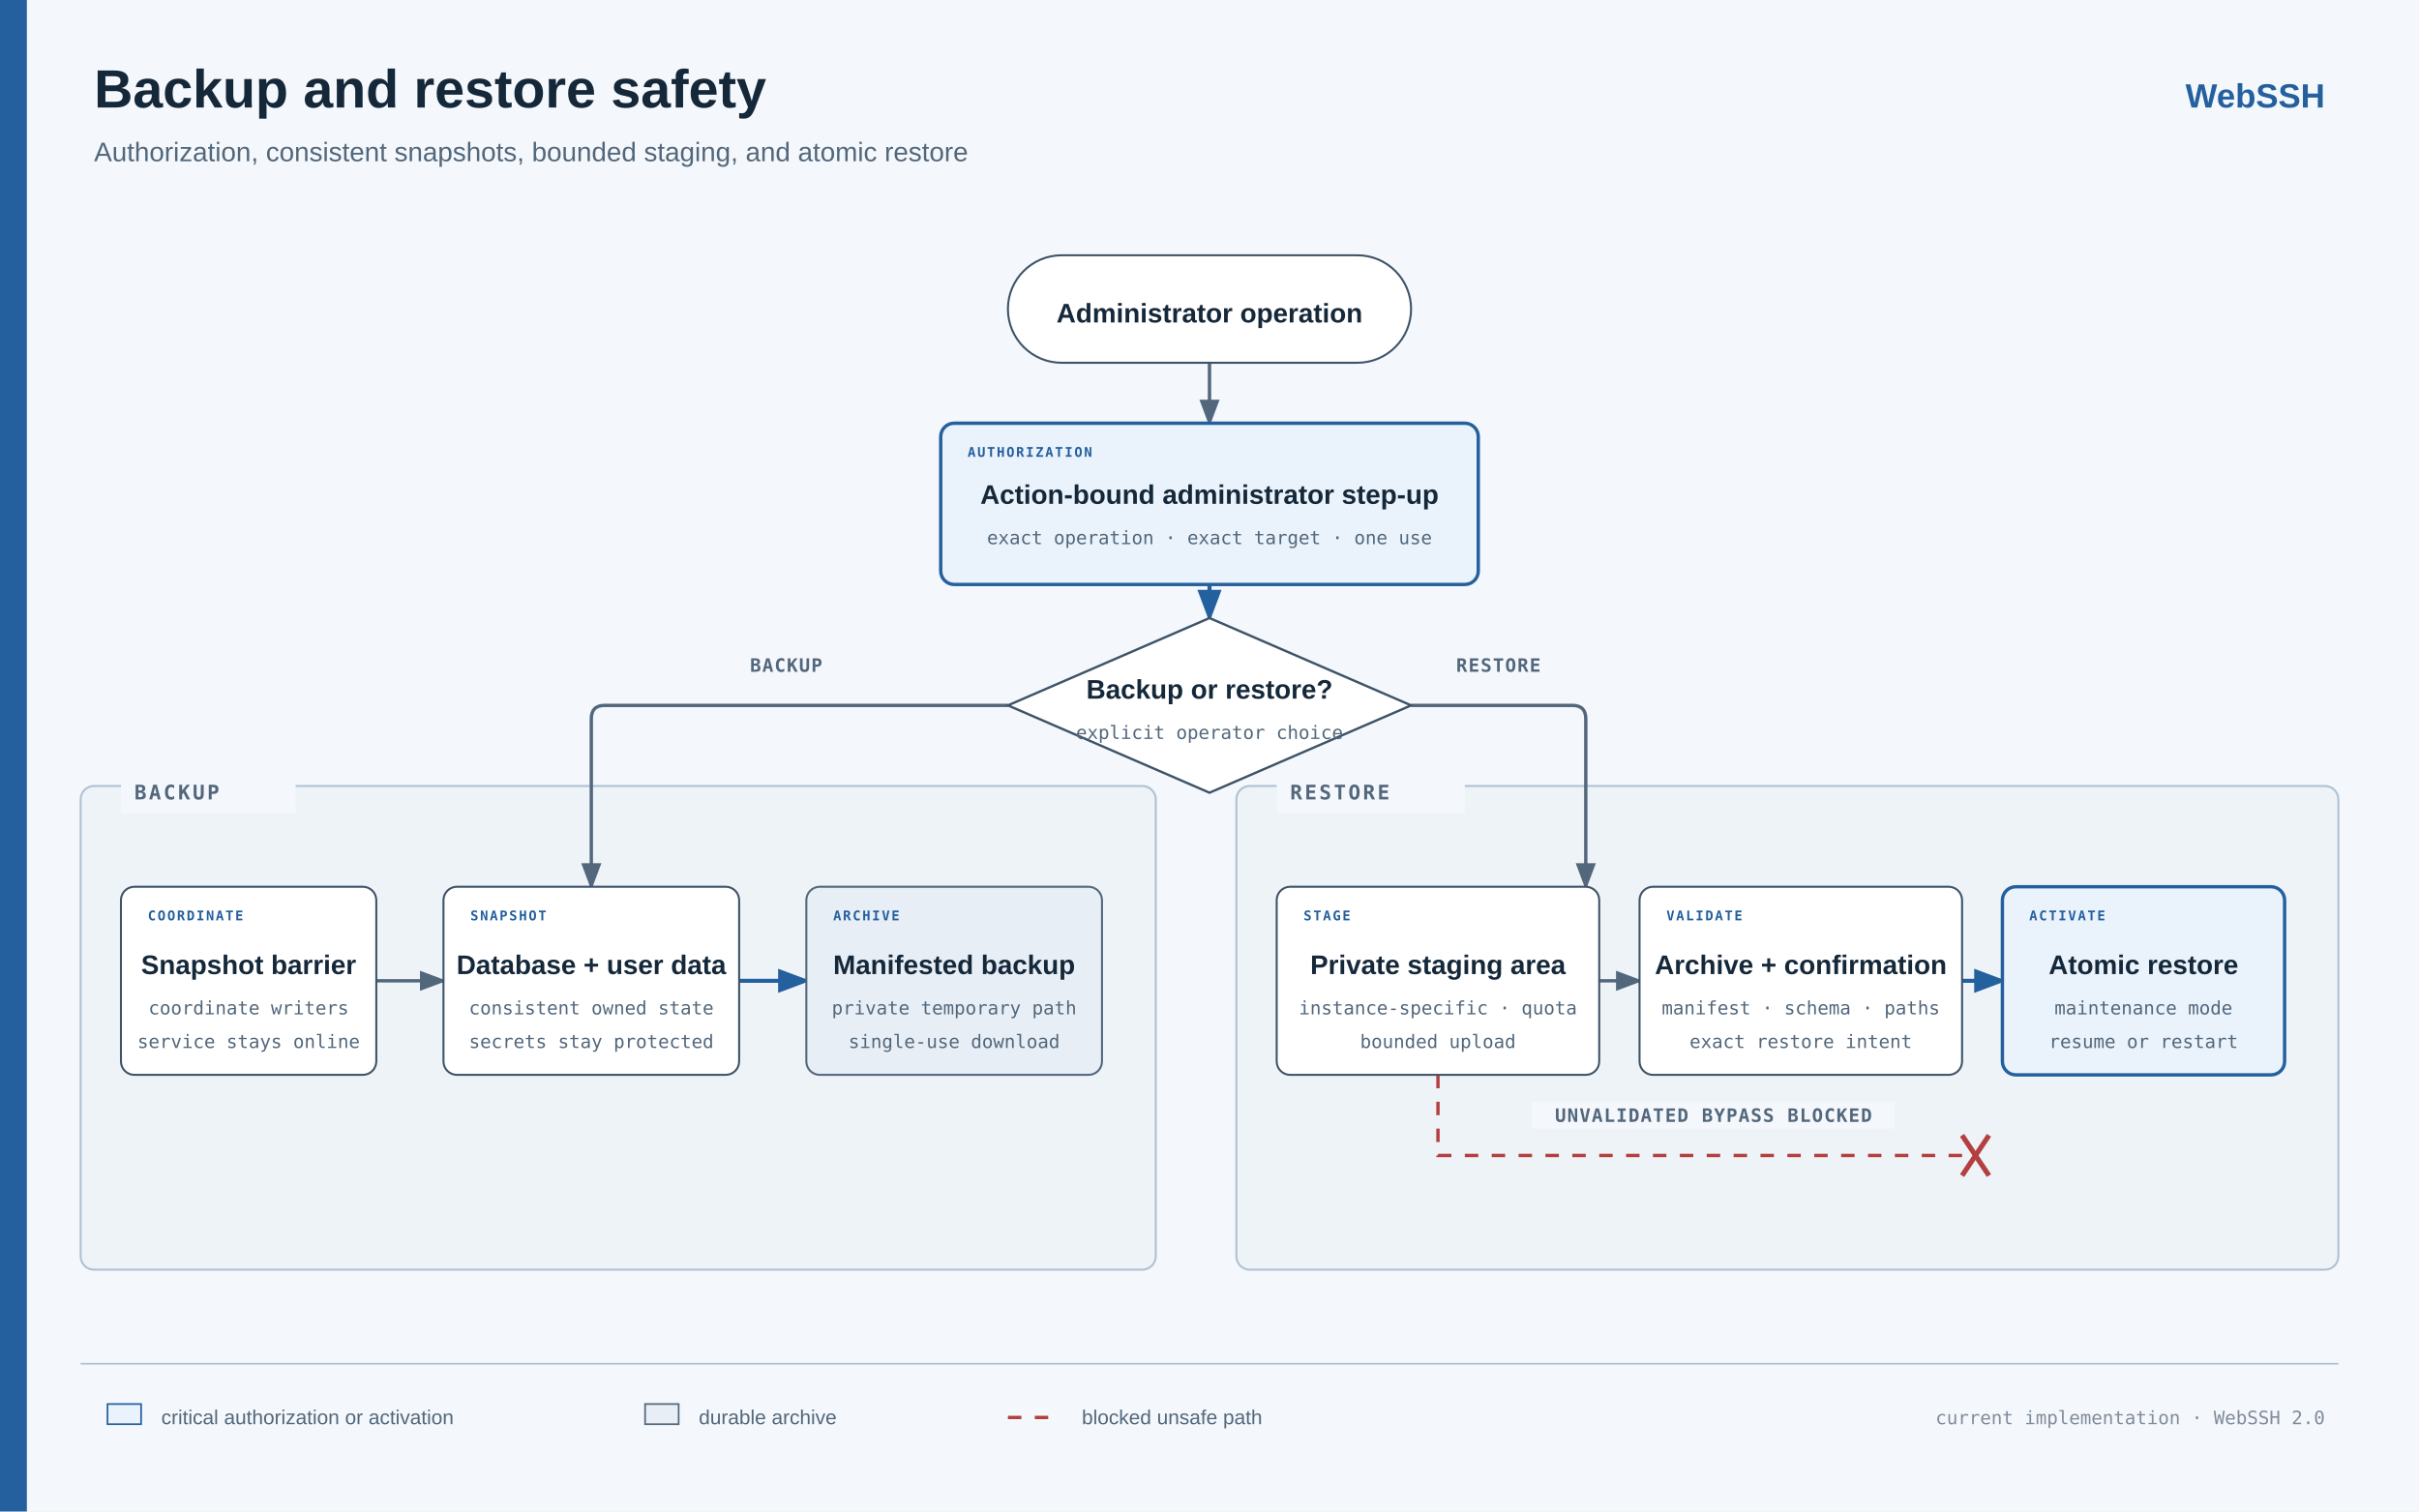
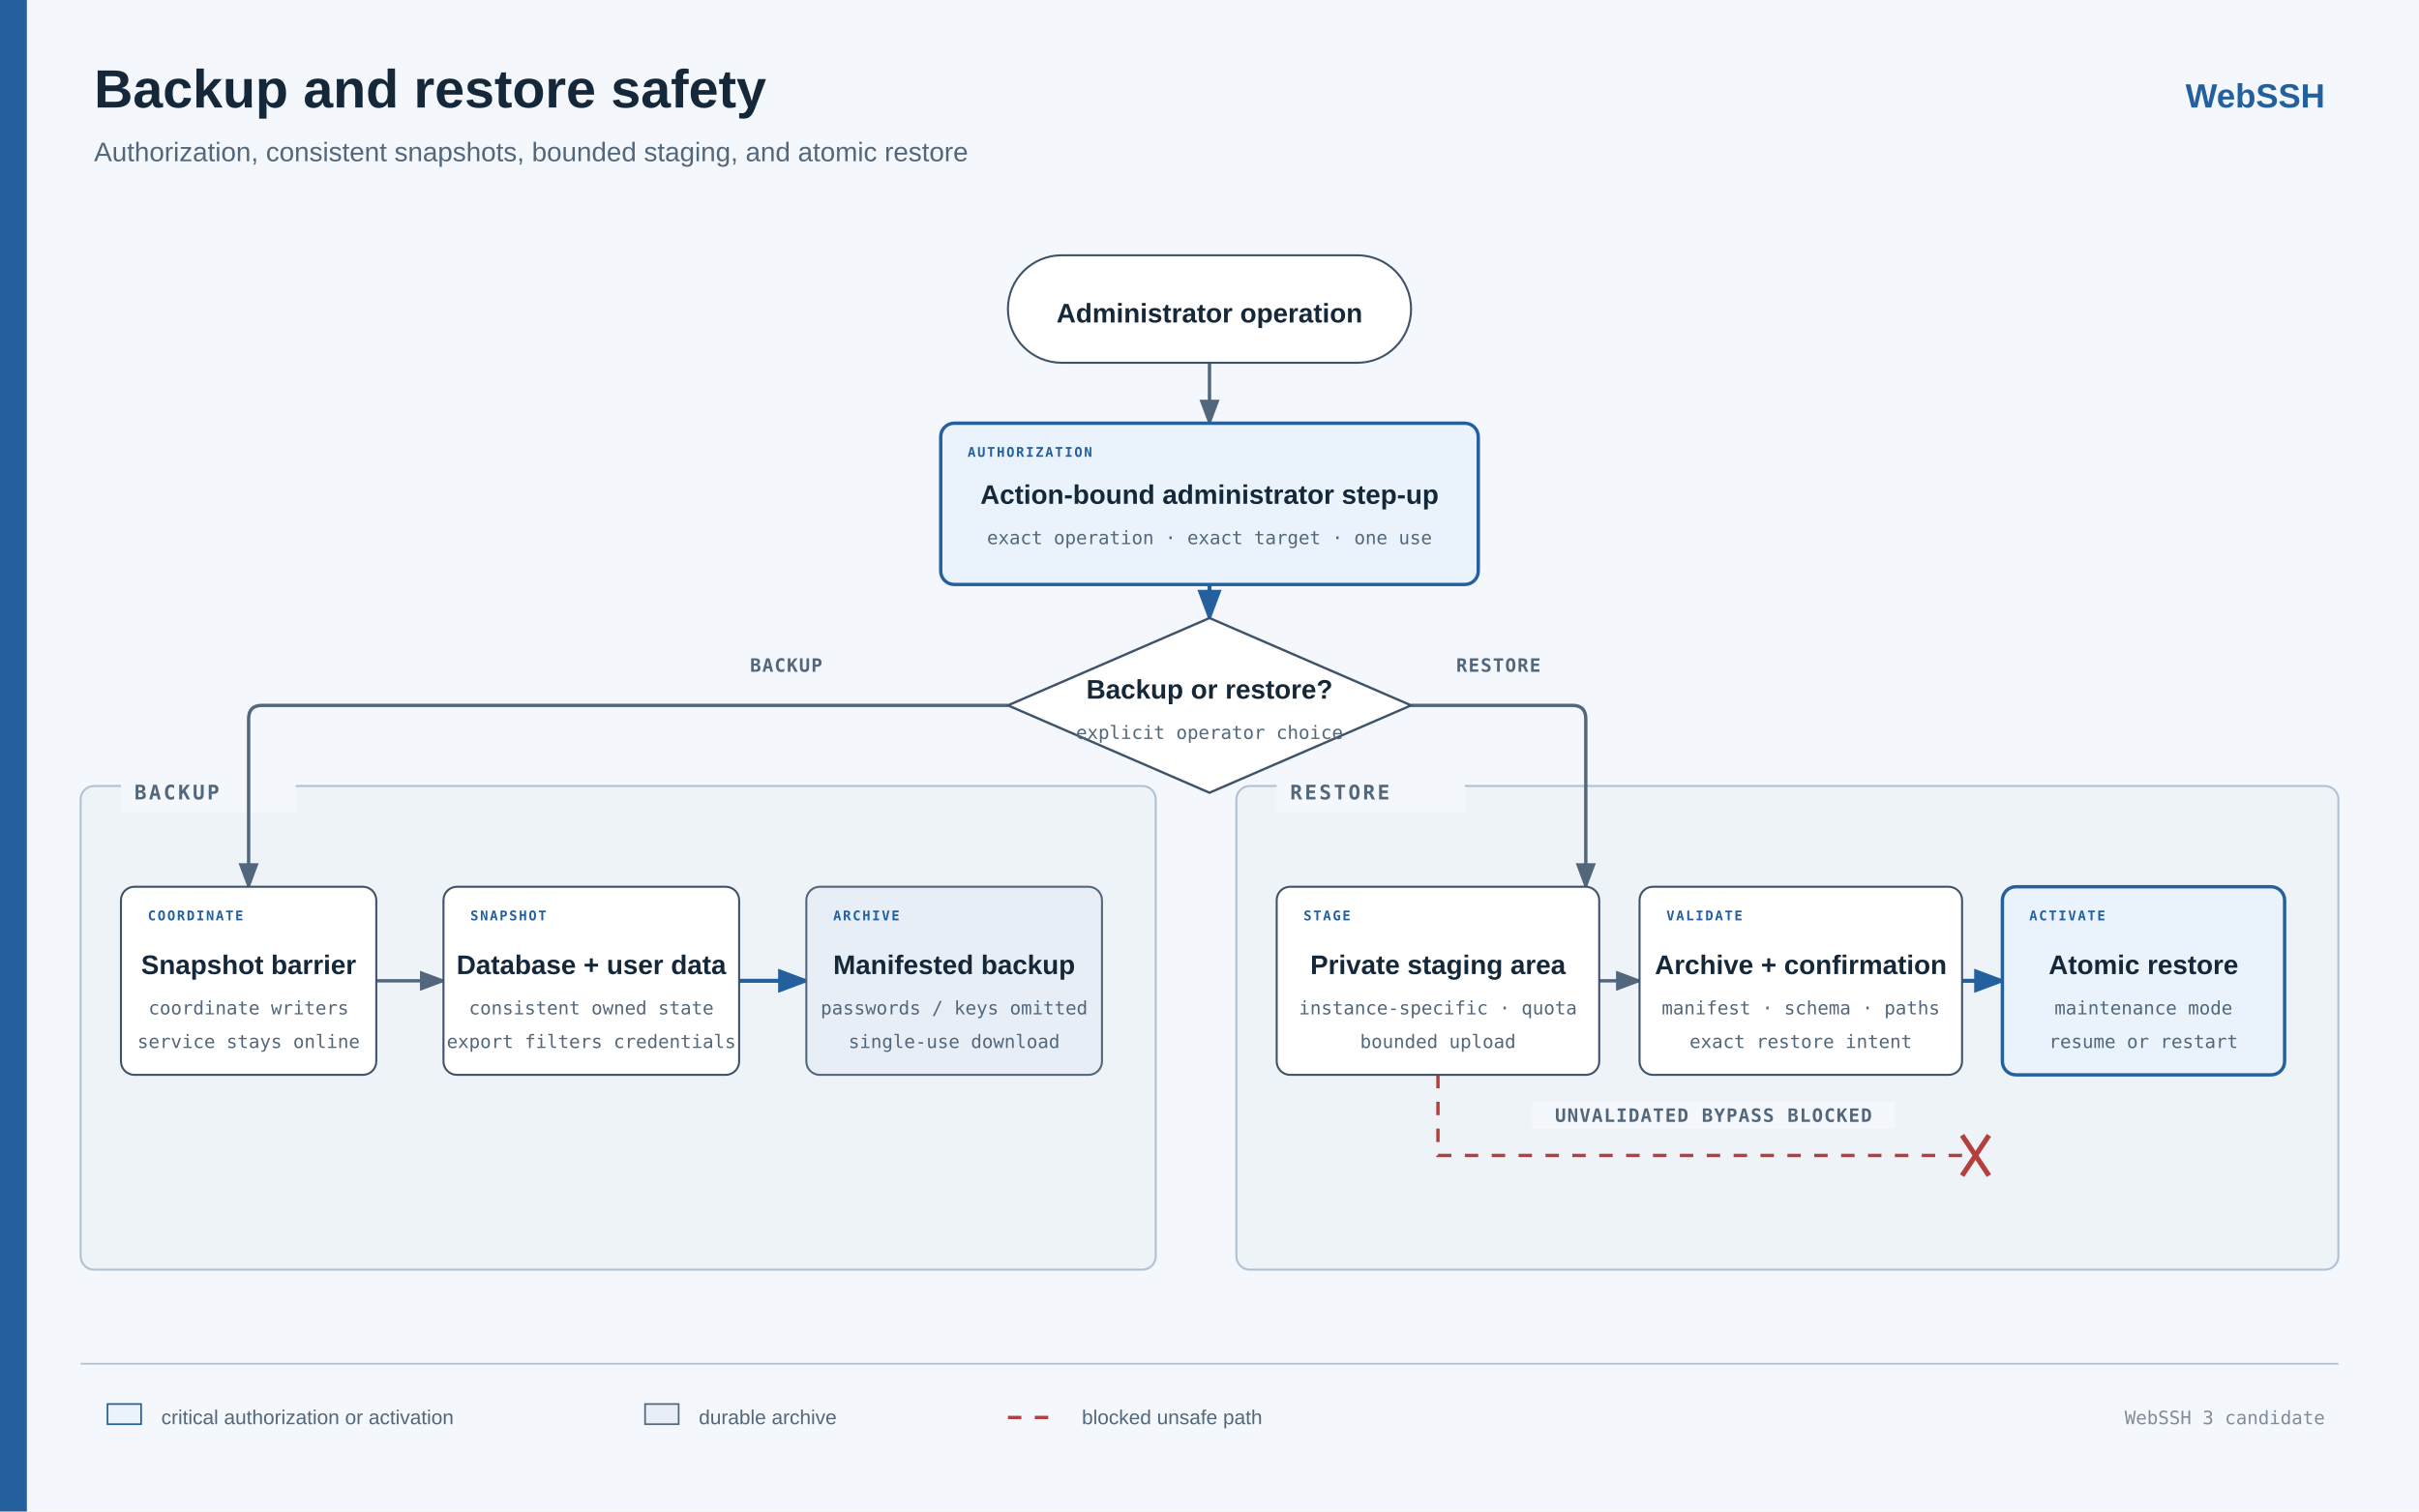
<svg xmlns="http://www.w3.org/2000/svg" viewBox="0 0 1440 900" role="img" aria-labelledby="backup-restore-title backup-restore-desc">
  <defs>
    <style>
      .title{font:700 32px "Segoe UI",Arial,sans-serif;fill:#15283a}.subtitle{font:16px "Segoe UI",Arial,sans-serif;fill:#52677b}.brand{font:700 20px "Segoe UI",Arial,sans-serif;fill:#245f9e}.band{fill:rgba(36,95,158,.025);stroke:#afc1d2;stroke-width:1.2}.band-label{font:600 12px "Cascadia Mono",Consolas,monospace;letter-spacing:.12em;fill:#52677b}.node{fill:#fff;stroke:#3e5368;stroke-width:1.2}.focal{fill:#eaf2fb;stroke:#245f9e;stroke-width:2}.store{fill:#e8eef5;stroke:#52677b;stroke-width:1.2}.decision{fill:#fff;stroke:#3e5368;stroke-width:1.4}.node-title{font:600 16px "Segoe UI",Arial,sans-serif;fill:#15283a}.node-sub{font:11px "Cascadia Mono",Consolas,monospace;fill:#52677b}.tag{font:600 8px "Cascadia Mono",Consolas,monospace;letter-spacing:.12em;fill:#245f9e}.flow{fill:none;stroke:#52677b;stroke-width:2;marker-end:url(#backup-arrow)}.accent{fill:none;stroke:#245f9e;stroke-width:2.4;marker-end:url(#backup-arrow-link)}.blocked{fill:none;stroke:#b43f3f;stroke-width:2;stroke-dasharray:8 8}.label{font:600 11px "Cascadia Mono",Consolas,monospace;letter-spacing:.06em;fill:#52677b}.legend{font:12px "Segoe UI",Arial,sans-serif;fill:#52677b}.source{font:11px "Cascadia Mono",Consolas,monospace;fill:#818c9b}
    </style>
    <marker id="backup-arrow" markerWidth="8" markerHeight="6" refX="7" refY="3" orient="auto">
      <polygon points="0 0,8 3,0 6" fill="#52677b" />
    </marker>
    <marker id="backup-arrow-link" markerWidth="8" markerHeight="6" refX="7" refY="3" orient="auto">
      <polygon points="0 0,8 3,0 6" fill="#245f9e" />
    </marker>
  </defs>
  <rect width="1440" height="900" fill="#f4f7fb" />
  <rect x="0" y="0" width="16" height="900" fill="#245f9e" />
  <text class="title" x="56" y="64">Backup and restore safety</text>
  <text class="subtitle" x="56" y="96">Authorization, consistent snapshots, bounded staging, and atomic restore</text>
  <text class="brand" x="1384" y="64" text-anchor="end">WebSSH</text>
  <rect class="band" x="48" y="468" width="640" height="288" rx="8" />
  <rect x="72" y="460" width="104" height="24" fill="#f4f7fb" />
  <text class="band-label" x="80" y="476">BACKUP</text>
  <rect class="band" x="736" y="468" width="656" height="288" rx="8" />
  <rect x="760" y="460" width="112" height="24" fill="#f4f7fb" />
  <text class="band-label" x="768" y="476">RESTORE</text>
  <line class="flow" x1="720" y1="216" x2="720" y2="252" />
  <line class="accent" x1="720" y1="348" x2="720" y2="368" />
-   <path class="flow" d="M 600 420 H 360 Q 352 420 352 428 V 528" />
+   <path class="flow" d="M 600 420 H 156 Q 148 420 148 428 V 528" />
  <rect x="436" y="388" width="64" height="16" fill="#f4f7fb" />
  <text class="label" x="468" y="400" text-anchor="middle">BACKUP</text>
  <path class="flow" d="M 840 420 H 936 Q 944 420 944 428 V 528" />
  <rect x="856" y="388" width="72" height="16" fill="#f4f7fb" />
  <text class="label" x="892" y="400" text-anchor="middle">RESTORE</text>
  <line class="flow" x1="224" y1="584" x2="264" y2="584" />
  <line class="accent" x1="440" y1="584" x2="480" y2="584" />
  <line class="flow" x1="952" y1="584" x2="976" y2="584" />
  <line class="accent" x1="1168" y1="584" x2="1192" y2="584" />
  <path class="blocked" d="M 856 640 V 688 H 1176" />
  <line x1="1168" y1="676" x2="1184" y2="700" stroke="#b43f3f" stroke-width="3" />
  <line x1="1184" y1="676" x2="1168" y2="700" stroke="#b43f3f" stroke-width="3" />
  <rect x="912" y="656" width="216" height="16" fill="#f4f7fb" />
  <text class="label" x="1020" y="668" text-anchor="middle" fill="#b43f3f">UNVALIDATED BYPASS BLOCKED</text>
  <rect class="node" x="600" y="152" width="240" height="64" rx="32" />
  <text class="node-title" x="720" y="192" text-anchor="middle">Administrator operation</text>
  <rect class="focal" x="560" y="252" width="320" height="96" rx="8" />
  <text class="tag" x="576" y="272">AUTHORIZATION</text>
  <text class="node-title" x="720" y="300" text-anchor="middle">Action-bound administrator step-up</text>
  <text class="node-sub" x="720" y="324" text-anchor="middle">exact operation · exact target · one use</text>
  <polygon class="decision" points="720,368 840,420 720,472 600,420" />
  <text class="node-title" x="720" y="416" text-anchor="middle">Backup or restore?</text>
  <text class="node-sub" x="720" y="440" text-anchor="middle">explicit operator choice</text>
  <rect class="node" x="72" y="528" width="152" height="112" rx="8" />
  <text class="tag" x="88" y="548">COORDINATE</text>
  <text class="node-title" x="148" y="580" text-anchor="middle">Snapshot barrier</text>
  <text class="node-sub" x="148" y="604" text-anchor="middle">coordinate writers</text>
  <text class="node-sub" x="148" y="624" text-anchor="middle">service stays online</text>
  <rect class="node" x="264" y="528" width="176" height="112" rx="8" />
  <text class="tag" x="280" y="548">SNAPSHOT</text>
  <text class="node-title" x="352" y="580" text-anchor="middle">Database + user data</text>
  <text class="node-sub" x="352" y="604" text-anchor="middle">consistent owned state</text>
-   <text class="node-sub" x="352" y="624" text-anchor="middle">secrets stay protected</text>
+   <text class="node-sub" x="352" y="624" text-anchor="middle">export filters credentials</text>
  <rect class="store" x="480" y="528" width="176" height="112" rx="8" />
  <text class="tag" x="496" y="548">ARCHIVE</text>
  <text class="node-title" x="568" y="580" text-anchor="middle">Manifested backup</text>
-   <text class="node-sub" x="568" y="604" text-anchor="middle">private temporary path</text>
+   <text class="node-sub" x="568" y="604" text-anchor="middle">passwords / keys omitted</text>
  <text class="node-sub" x="568" y="624" text-anchor="middle">single-use download</text>
  <rect class="node" x="760" y="528" width="192" height="112" rx="8" />
  <text class="tag" x="776" y="548">STAGE</text>
  <text class="node-title" x="856" y="580" text-anchor="middle">Private staging area</text>
  <text class="node-sub" x="856" y="604" text-anchor="middle">instance-specific · quota</text>
  <text class="node-sub" x="856" y="624" text-anchor="middle">bounded upload</text>
  <rect class="node" x="976" y="528" width="192" height="112" rx="8" />
  <text class="tag" x="992" y="548">VALIDATE</text>
  <text class="node-title" x="1072" y="580" text-anchor="middle">Archive + confirmation</text>
  <text class="node-sub" x="1072" y="604" text-anchor="middle">manifest · schema · paths</text>
  <text class="node-sub" x="1072" y="624" text-anchor="middle">exact restore intent</text>
  <rect class="focal" x="1192" y="528" width="168" height="112" rx="8" />
  <text class="tag" x="1208" y="548">ACTIVATE</text>
  <text class="node-title" x="1276" y="580" text-anchor="middle">Atomic restore</text>
  <text class="node-sub" x="1276" y="604" text-anchor="middle">maintenance mode</text>
  <text class="node-sub" x="1276" y="624" text-anchor="middle">resume or restart</text>
  <line x1="48" y1="812" x2="1392" y2="812" stroke="#afc1d2" stroke-width="1" />
  <rect x="64" y="836" width="20" height="12" fill="#eaf2fb" stroke="#245f9e" />
  <text class="legend" x="96" y="848">critical authorization or activation</text>
  <rect x="384" y="836" width="20" height="12" fill="#e8eef5" stroke="#52677b" />
  <text class="legend" x="416" y="848">durable archive</text>
  <line x1="600" y1="844" x2="632" y2="844" stroke="#b43f3f" stroke-width="2" stroke-dasharray="8 8" />
  <text class="legend" x="644" y="848">blocked unsafe path</text>
-   <text class="source" x="1384" y="848" text-anchor="end">current implementation · WebSSH 2.0</text>
+   <text class="source" x="1384" y="848" text-anchor="end">WebSSH 3 candidate</text>
</svg>
